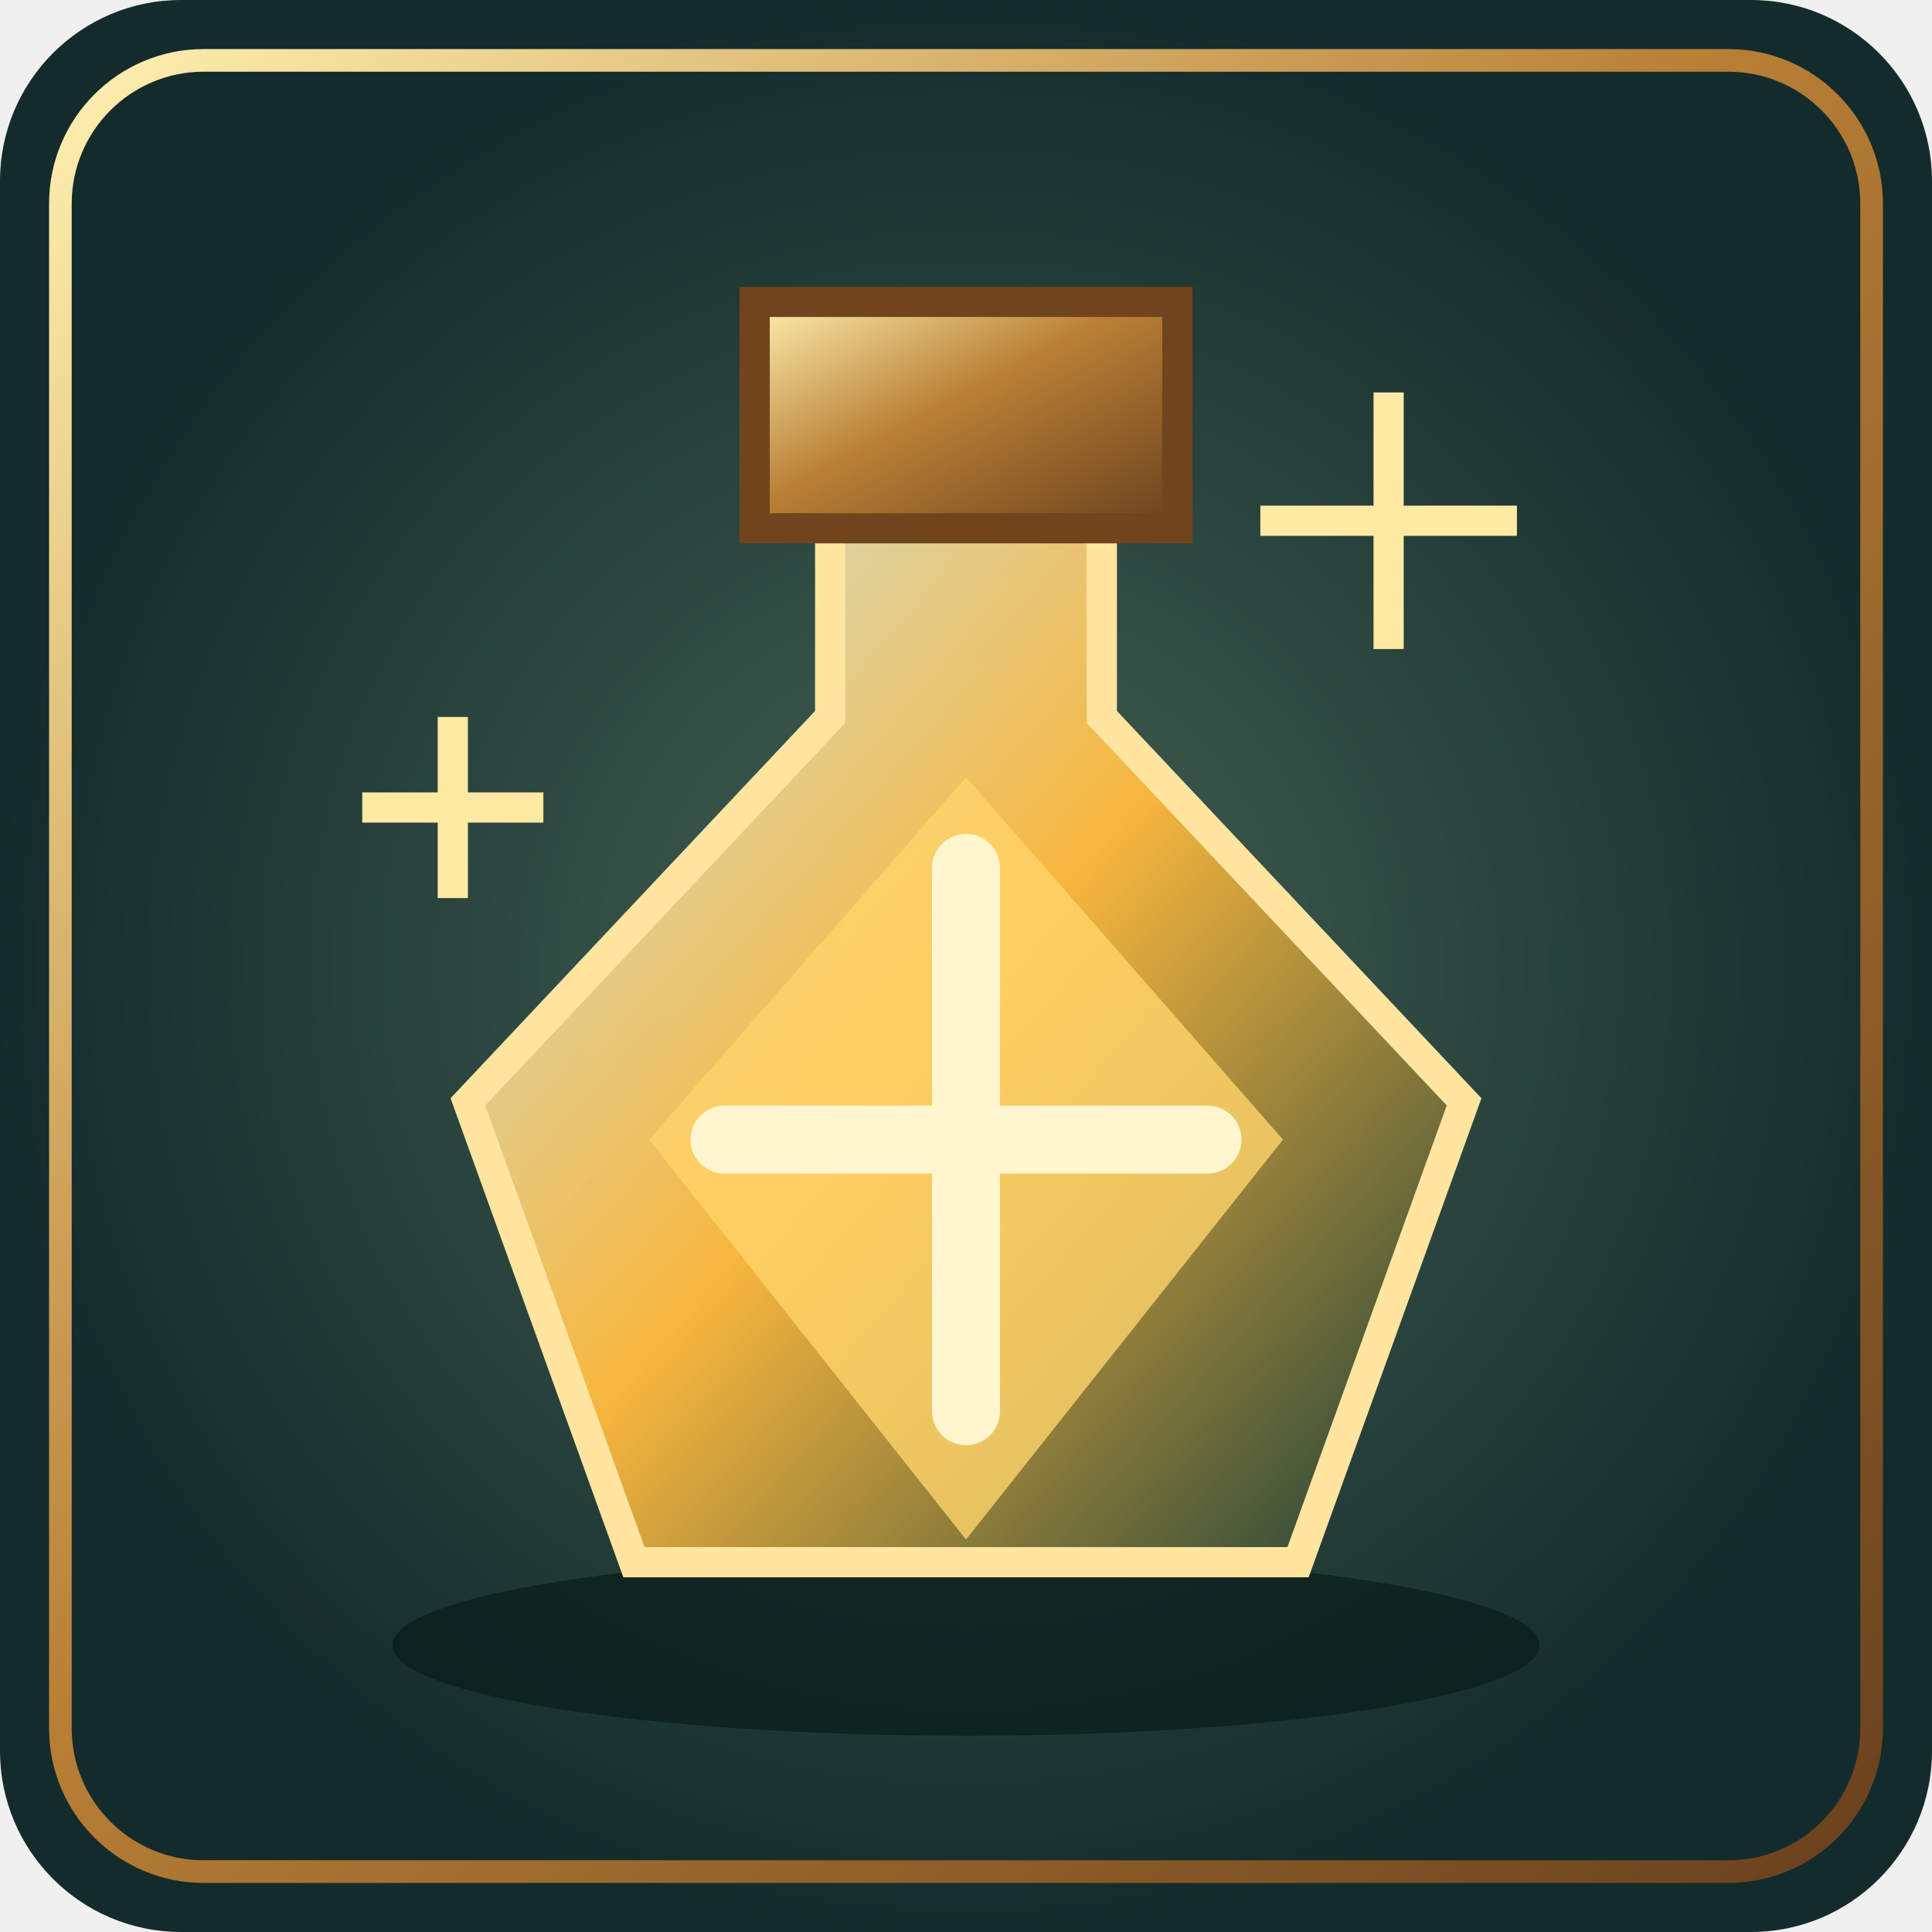
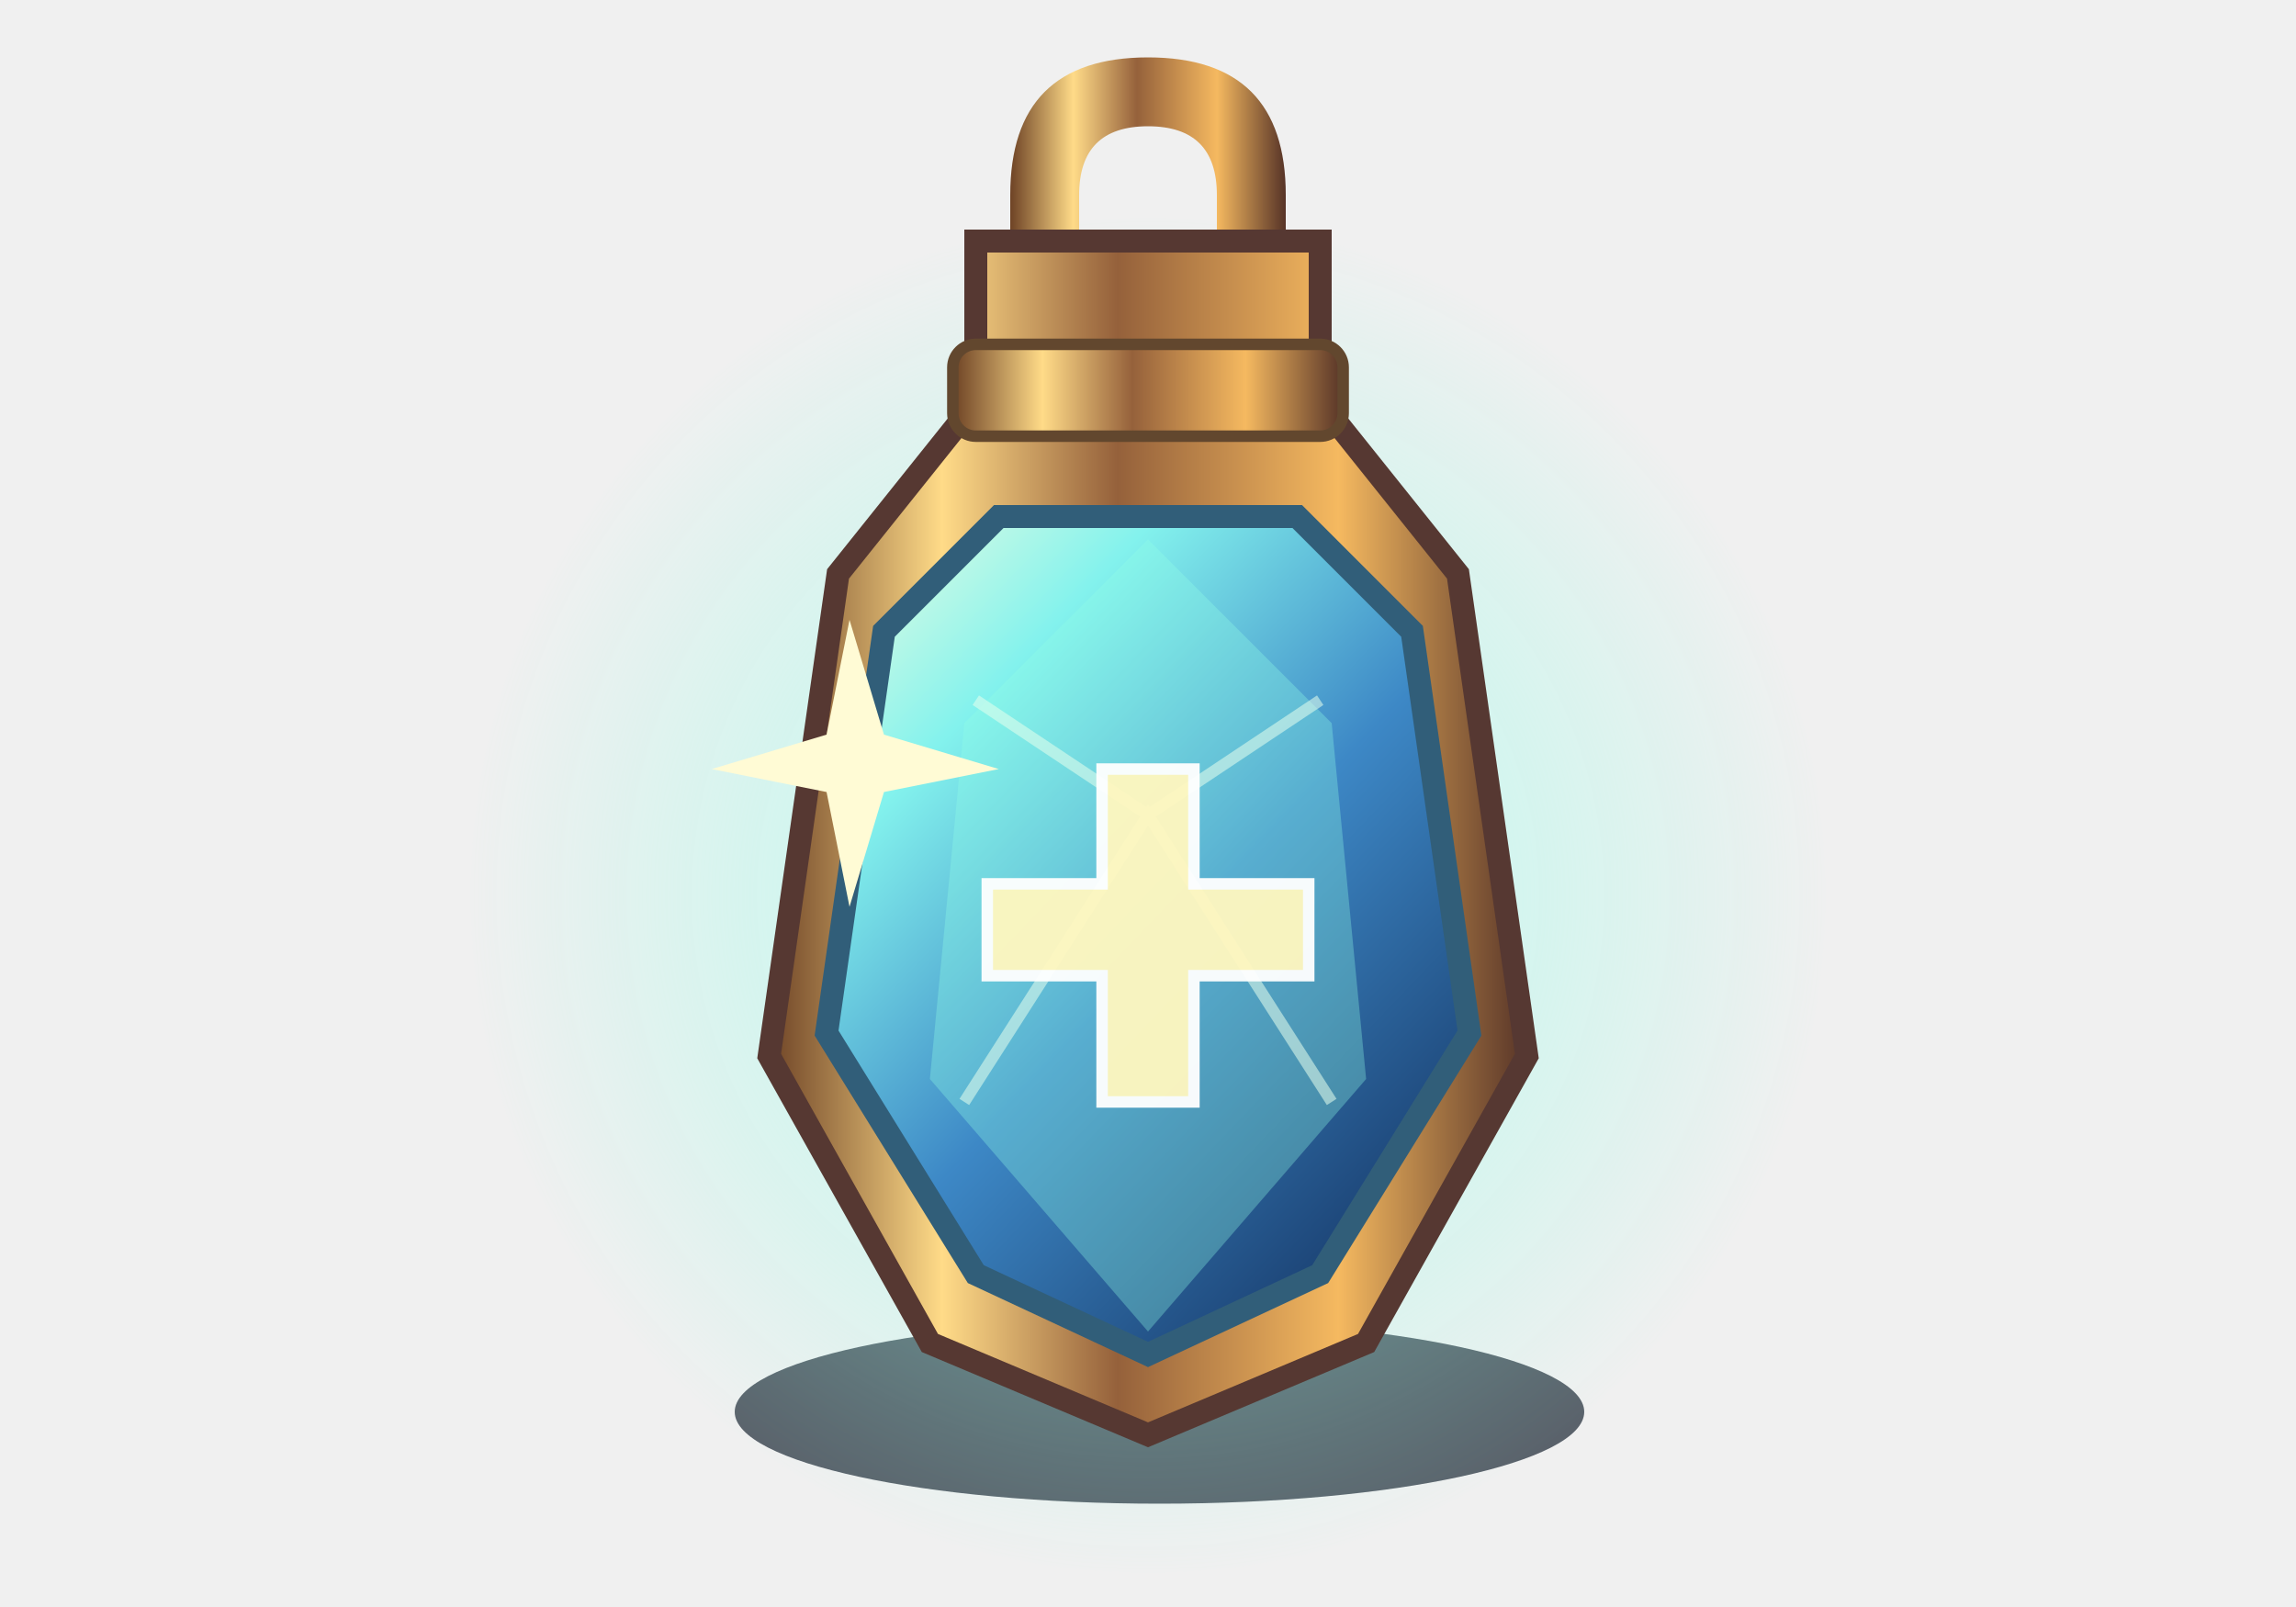
- <svg xmlns="http://www.w3.org/2000/svg" viewBox="0 0 256 256">
+ <svg xmlns="http://www.w3.org/2000/svg" viewBox="0 0 200 140">
  <defs>
-     <radialGradient id="bg">
-       <stop stop-color="#456354" />
-       <stop offset="1" stop-color="#142b2b" />
+     <linearGradient id="gold">
+       <stop stop-color="#6d4225" />
+       <stop offset=".23" stop-color="#ffdb88" />
+       <stop offset=".46" stop-color="#95613b" />
+       <stop offset=".75" stop-color="#f5b960" />
+       <stop offset="1" stop-color="#563327" />
+     </linearGradient>
+     <linearGradient id="gem" x2=".8" y2="1">
+       <stop stop-color="#f8ffe0" />
+       <stop offset=".25" stop-color="#83f2ed" />
+       <stop offset=".57" stop-color="#3d88c6" />
+       <stop offset="1" stop-color="#163767" />
+     </linearGradient>
+     <radialGradient id="glow">
+       <stop stop-color="#b0fff7" stop-opacity=".7" />
+       <stop offset="1" stop-color="#86ffe3" stop-opacity="0" />
    </radialGradient>
-     <linearGradient id="gold" x2="1" y2="1">
-       <stop stop-color="#fff1b1" />
-       <stop offset=".45" stop-color="#b98036" />
-       <stop offset="1" stop-color="#69411d" />
-     </linearGradient>
-     <linearGradient id="glass" x2="1" y2="1">
-       <stop stop-color="#e4ffff" stop-opacity=".85" />
-       <stop offset=".5" stop-color="#f7b63d" />
-       <stop offset="1" stop-color="#153c37" />
-     </linearGradient>
  </defs>
-   <rect width="256" height="256" rx="24" fill="url(#bg)" />
-   <rect x="8" y="8" width="240" height="240" rx="19" fill="none" stroke="url(#gold)" stroke-width="3" />
-   <ellipse cx="128" cy="218" rx="76" ry="12" fill="#091b1a" opacity=".7" />
-   <path d="M110 58h36v37l48 51-22 61H84l-22-61 48-51Z" fill="url(#glass)" stroke="#ffe5a0" stroke-width="4" />
-   <path d="M100 40h56v30h-56z" fill="url(#gold)" stroke="#70451e" stroke-width="4" />
-   <path d="M128 103l42 48-42 53-42-53Z" fill="#ffd56a" opacity=".8" />
-   <path d="M128 115v72m-32-36h64" stroke="#fff6cf" stroke-width="9" stroke-linecap="round" />
-   <path d="M184 52v34m-17-17h34M60 95v24m-12-12h24" stroke="#ffe9a3" stroke-width="4" />
+   <ellipse cx="101" cy="123" rx="37" ry="8" fill="#091524" opacity=".65" />
+   <circle cx="100" cy="78" r="59" fill="url(#glow)" />
+   <path d="M88 17q0-12 12-12t12 12v7h-6v-7q0-6-6-6t-6 6v7h-6z" fill="url(#gold)" />
+   <path d="M85 21h30v14l12 15 6 42-14 25-19 8-19-8-14-25 6-42 12-15z" fill="url(#gold)" stroke="#563832" stroke-width="2" />
+   <path d="M87 45h26l10 10 5 35-13 21-15 7-15-7-13-21 5-35z" fill="url(#gem)" stroke="#315e79" stroke-width="2" />
+   <path d="M100 47l16 16 3 31-19 22-19-22 3-31z" fill="#91ffe5" opacity=".32" />
+   <path d="M85 61l15 10 15-10M84 96l16-25 16 25" fill="none" stroke="#e5ffed" opacity=".55" />
+   <path d="M96 67h8v10h10v8h-10v11h-8V85H86v-8h10z" fill="#fff7bf" stroke="#fff" opacity=".95" />
+   <rect x="83" y="30" width="34" height="8" rx="2" fill="url(#gold)" stroke="#62472e" />
+   <path d="M74 54l3 10 10 3-10 2-3 10-2-10-10-2 10-3z" fill="#fffbd5" />
</svg>
